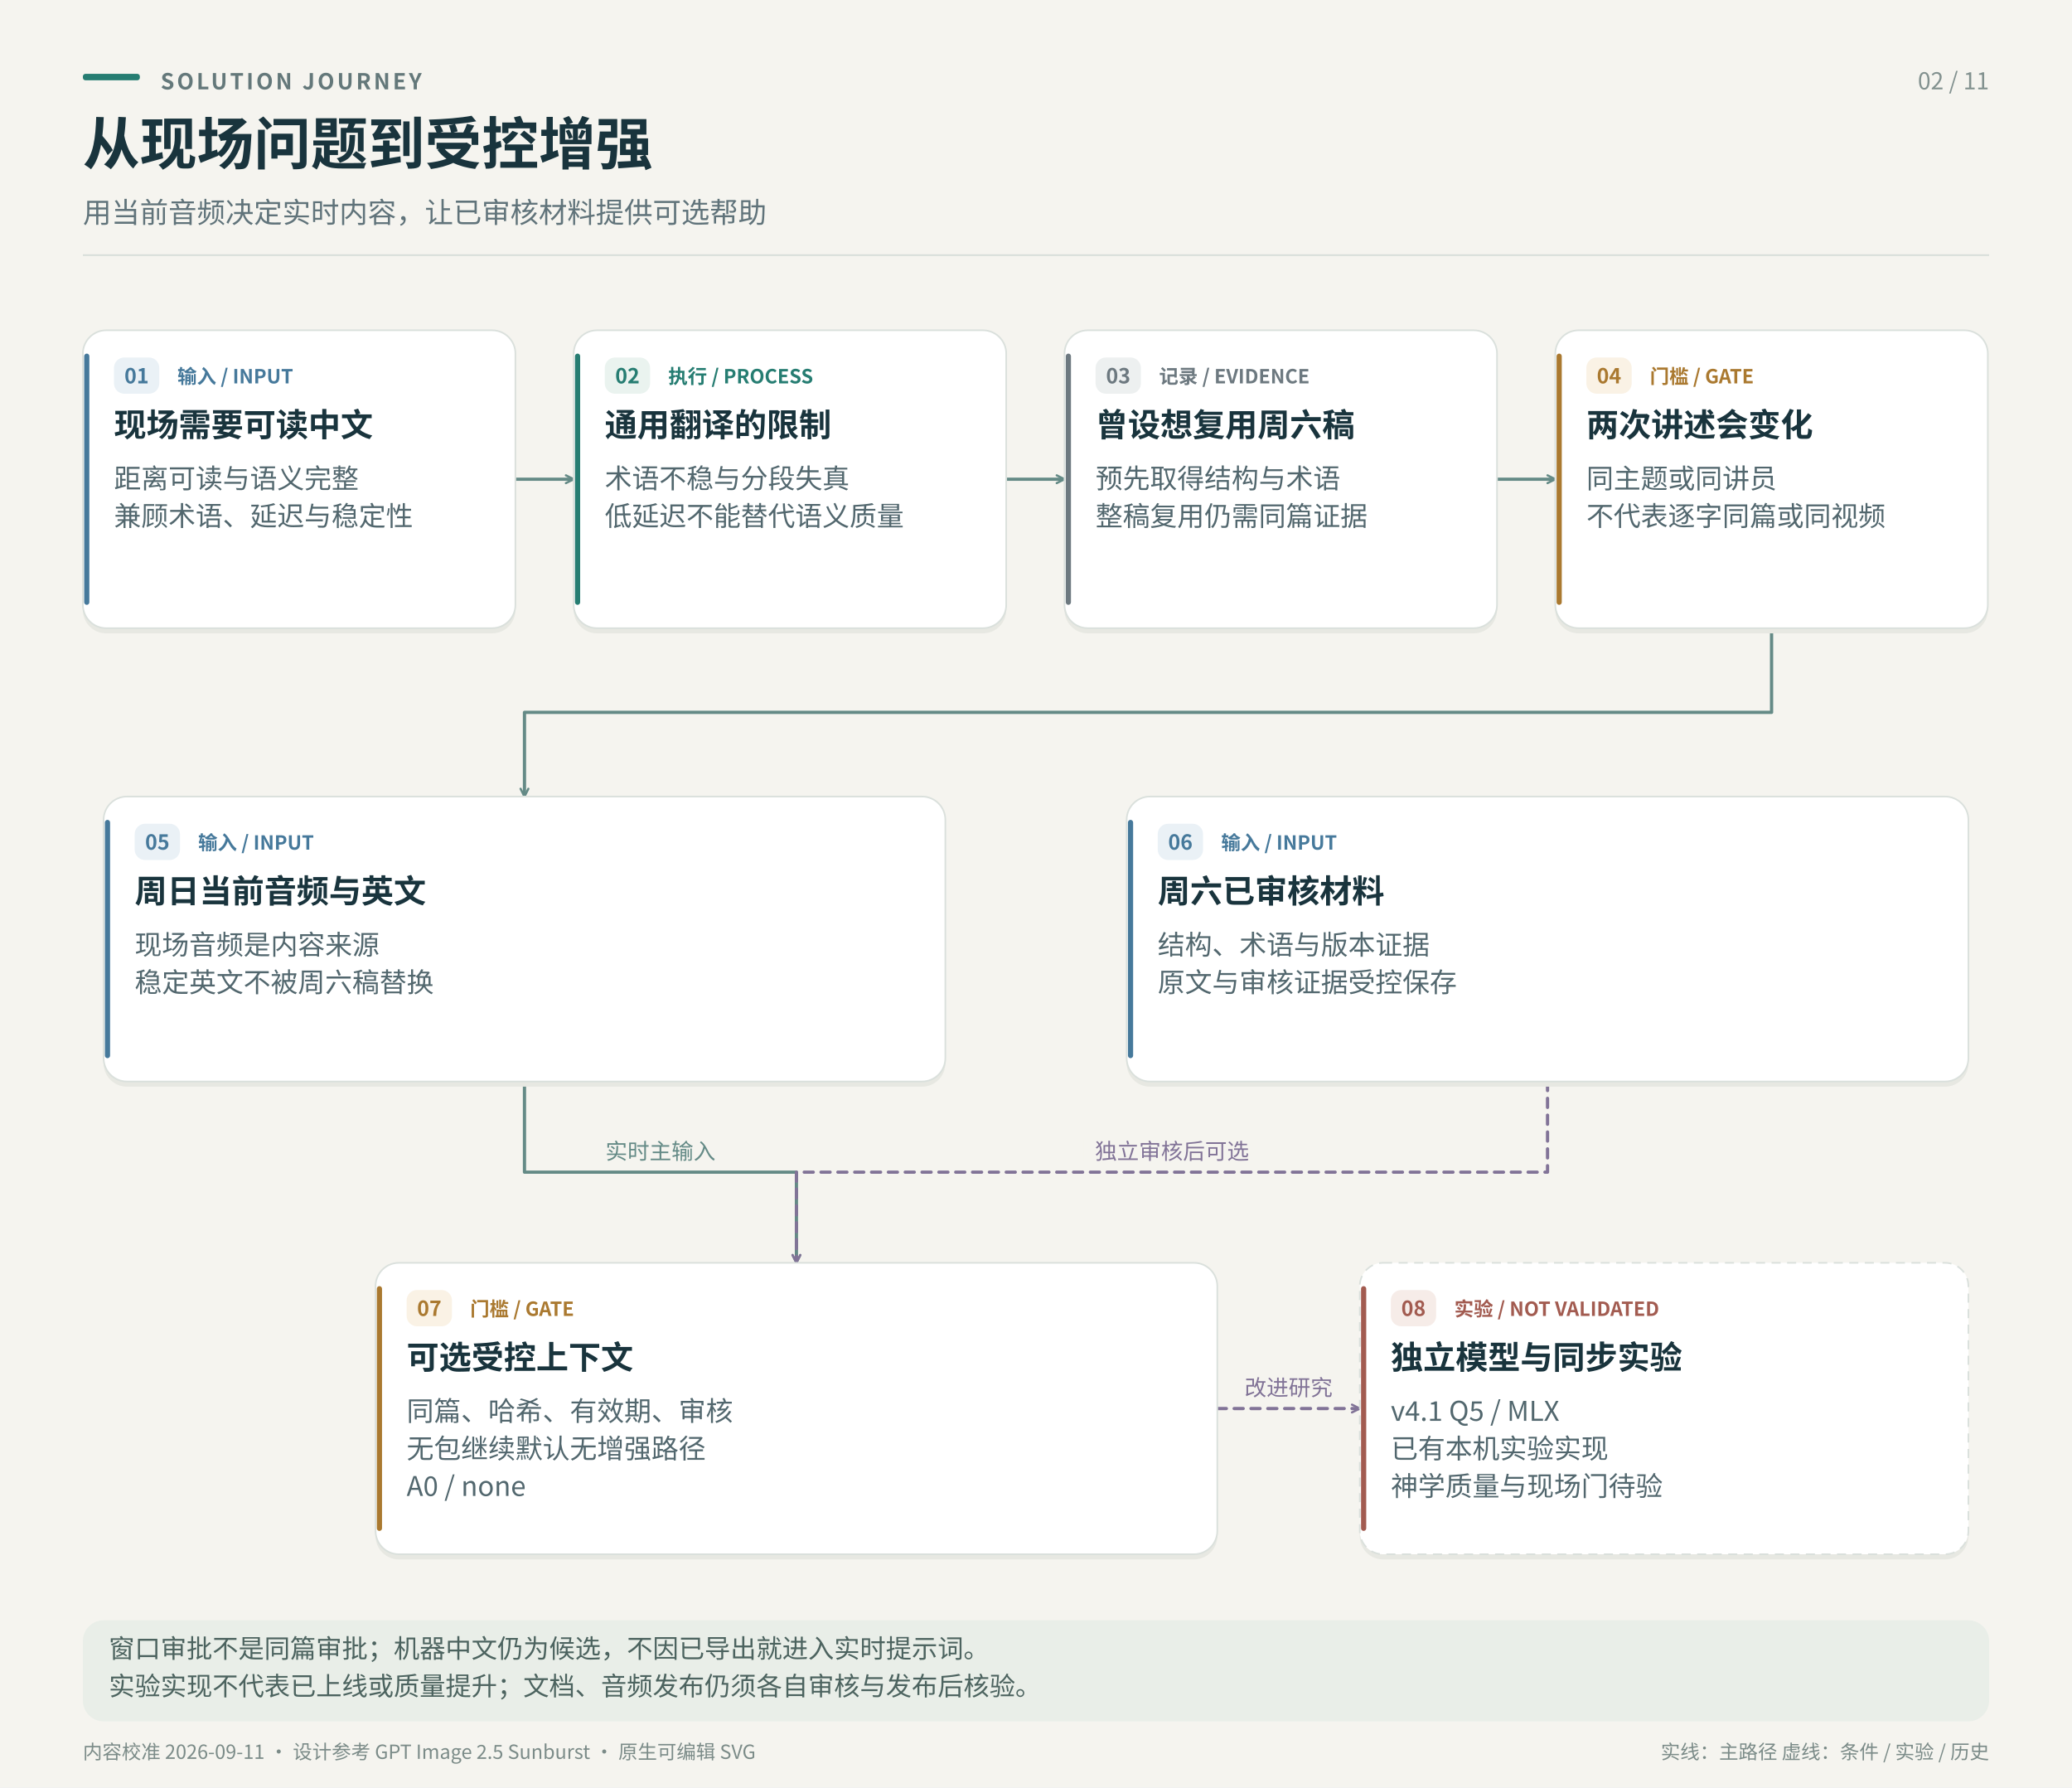
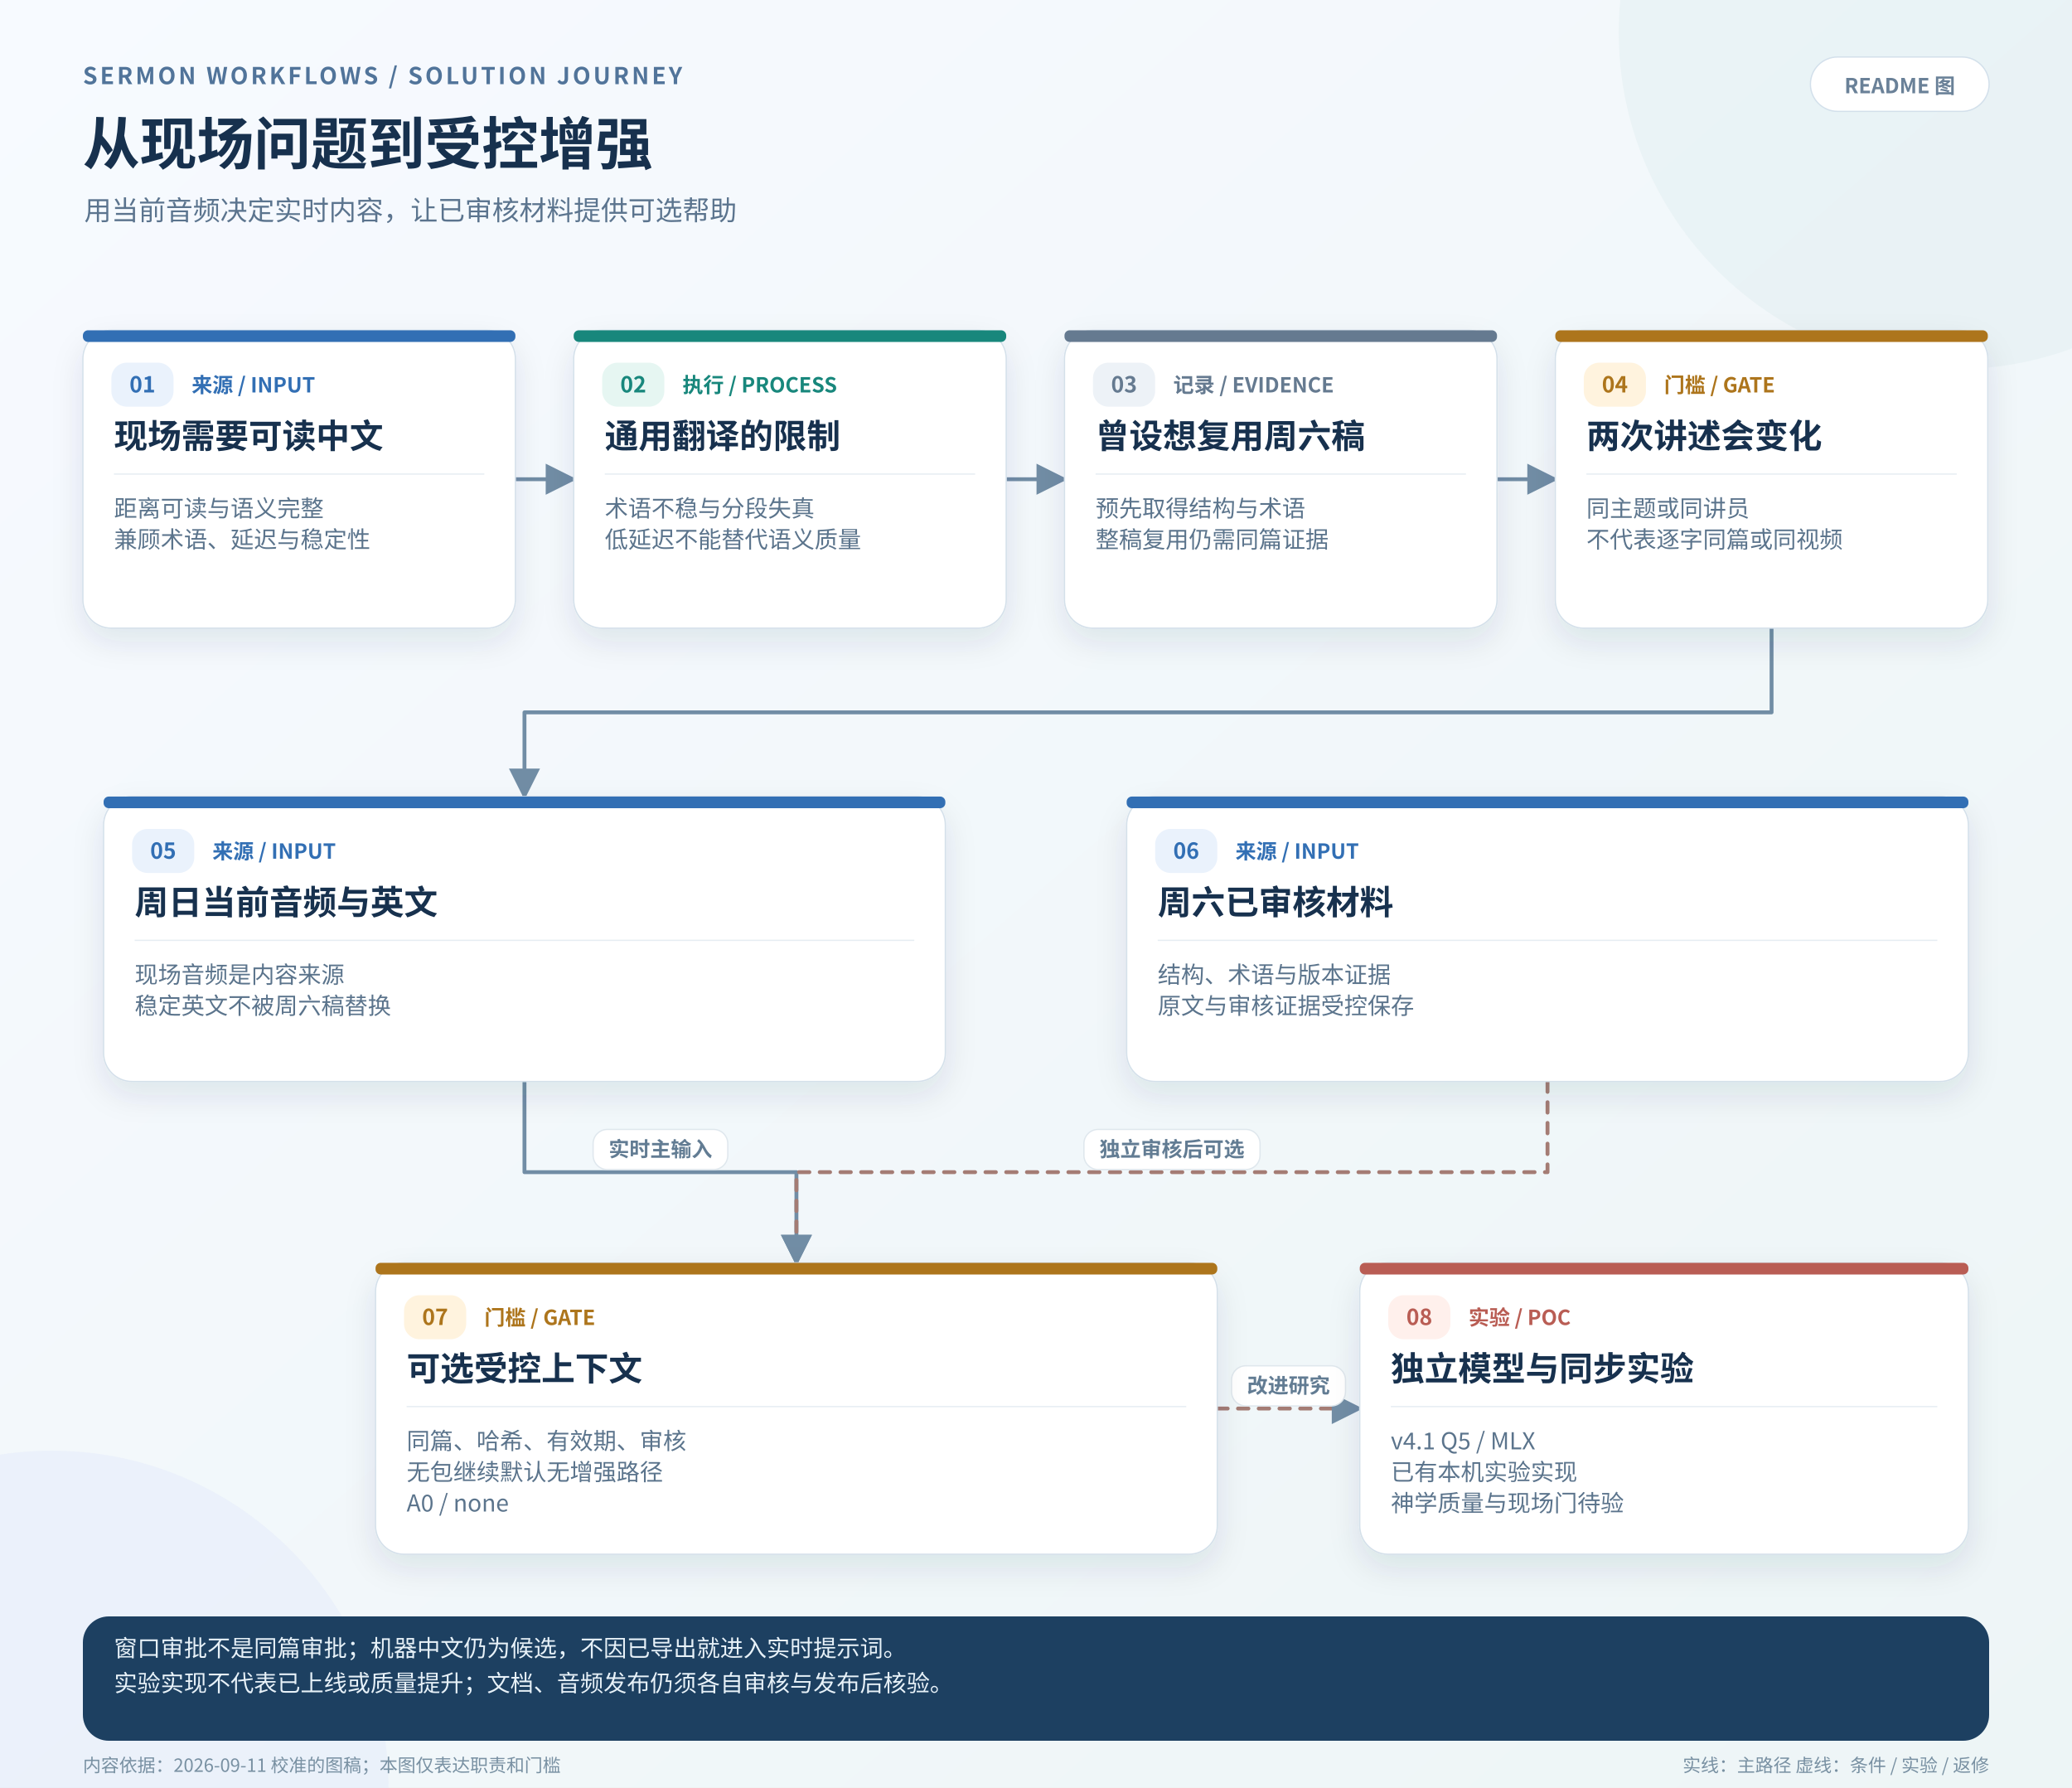
- <svg xmlns="http://www.w3.org/2000/svg" width="1600" height="1380" viewBox="0 0 1600 1380" role="img" aria-labelledby="title desc">
-   <style>text{font-family:"PingFang SC","Noto Sans CJK SC","Microsoft YaHei",Arial,sans-serif;} text{font-variant-ligatures:none}</style>
+ <svg xmlns="http://www.w3.org/2000/svg" width="1600" height="1380" viewBox="0 0 1600 1380" role="img" aria-labelledby="title description">
  <defs>
-     <marker id="arrow" markerWidth="8" markerHeight="8" refX="7" refY="4" orient="auto-start-reverse" markerUnits="userSpaceOnUse">
-       <path d="M1 1 L7 4 L1 7" fill="none" stroke="context-stroke" stroke-width="1.7" stroke-linecap="round" stroke-linejoin="round" />
+     <linearGradient id="canvas" x1="0" y1="0" x2="1" y2="1">
+       <stop offset="0" stop-color="#f7faff" />
+       <stop offset="1" stop-color="#edf5f6" />
+     </linearGradient>
+     <filter id="card-shadow" x="-15%" y="-25%" width="130%" height="155%">
+       <feDropShadow dx="0" dy="10" stdDeviation="12" flood-color="#173452" flood-opacity="0.10" />
+     </filter>
+     <marker id="arrow" viewBox="0 0 10 10" refX="9" refY="5" markerWidth="8" markerHeight="8" orient="auto">
+       <path d="M0 0 L10 5 L0 10 Z" fill="#718da5" />
    </marker>
  </defs>
-   <rect x="0" y="0" width="1600" height="1380" rx="0" fill="#F5F4EF" stroke="none" />
-   <rect x="64" y="57" width="44" height="5" rx="2" fill="#267D72" stroke="none" />
-   <text x="124" y="69" font-size="17" font-weight="600" fill="#64787A" text-anchor="start" letter-spacing="2">SOLUTION JOURNEY</text>
-   <text x="64" y="127" font-size="44" font-weight="650" fill="#19343D" text-anchor="start">从现场问题到受控增强</text>
-   <text x="64" y="172" font-size="22" font-weight="400" fill="#60737A" text-anchor="start">用当前音频决定实时内容，让已审核材料提供可选帮助</text>
-   <text x="1536" y="69" font-size="18" font-weight="500" fill="#82918F" text-anchor="end">02 / 11</text>
-   <path d="M64 197H1536" stroke="#D8DEDA" stroke-width="1.3" />
-   <path data-edge="need:limits" d="M398 370.0 L443 370.0" fill="none" stroke="#648A86" stroke-width="2.5" stroke-linecap="round" stroke-linejoin="round" stroke-dasharray="none" marker-end="url(#arrow)" />
-   <path data-edge="limits:reuse" d="M777 370.0 L822 370.0" fill="none" stroke="#648A86" stroke-width="2.5" stroke-linecap="round" stroke-linejoin="round" stroke-dasharray="none" marker-end="url(#arrow)" />
-   <path data-edge="reuse:variation" d="M1156 370.0 L1201 370.0" fill="none" stroke="#648A86" stroke-width="2.5" stroke-linecap="round" stroke-linejoin="round" stroke-dasharray="none" marker-end="url(#arrow)" />
-   <path data-edge="variation:current" d="M1368 485 L1368 550 L405 550 L405 615" fill="none" stroke="#648A86" stroke-width="2.5" stroke-linecap="round" stroke-linejoin="round" stroke-dasharray="none" marker-end="url(#arrow)" />
-   <path data-edge="current:context" d="M405.0 835 L405.0 905.0 L615.0 905.0 L615.0 975" fill="none" stroke="#648A86" stroke-width="2.5" stroke-linecap="round" stroke-linejoin="round" stroke-dasharray="none" marker-end="url(#arrow)" />
-   <rect x="458.5" y="873.0" width="103.0" height="30" rx="6" fill="#F5F4EF" stroke="none" />
-   <text x="510.0" y="895.0" font-size="17" font-weight="500" fill="#648A86" text-anchor="middle">实时主输入</text>
-   <path data-edge="reviewed:context" d="M1195.0 835 L1195.0 905.0 L615.0 905.0 L615.0 975" fill="none" stroke="#817397" stroke-width="2.5" stroke-linecap="round" stroke-linejoin="round" stroke-dasharray="7 6" marker-end="url(#arrow)" />
-   <rect x="836.5" y="873.0" width="137.0" height="30" rx="6" fill="#F5F4EF" stroke="none" />
-   <text x="905.0" y="895.0" font-size="17" font-weight="500" fill="#817397" text-anchor="middle">独立审核后可选</text>
-   <path data-edge="context:research" d="M940 1087.5 L1050 1087.5" fill="none" stroke="#817397" stroke-width="2.5" stroke-linecap="round" stroke-linejoin="round" stroke-dasharray="7 6" marker-end="url(#arrow)" />
-   <rect x="952.0" y="1055.5" width="86.0" height="30" rx="6" fill="#F5F4EF" stroke="none" />
-   <text x="995.0" y="1077.5" font-size="17" font-weight="500" fill="#817397" text-anchor="middle">改进研究</text>
+   <style>text{font-family:-apple-system,BlinkMacSystemFont,'PingFang SC','Noto Sans CJK SC','Microsoft YaHei',sans-serif;font-variant-ligatures:none}</style>
+   <rect x="0" y="0" width="1600" height="1380" rx="0" fill="url(#canvas)" stroke="none" />
+   <circle cx="1510" cy="25" r="260" fill="#dcebed" opacity="0.4" />
+   <circle cx="40" cy="1380" r="260" fill="#e2e9fa" opacity="0.45" />
+   <text x="64" y="65" font-size="18" font-weight="700" fill="#51749a" text-anchor="start" letter-spacing="2">SERMON WORKFLOWS  /  SOLUTION JOURNEY</text>
+   <text x="64" y="127" font-size="44" font-weight="750" fill="#17314e" text-anchor="start">从现场问题到受控增强</text>
+   <text x="65" y="170" font-size="21" font-weight="400" fill="#5b748e" text-anchor="start">用当前音频决定实时内容，让已审核材料提供可选帮助</text>
+   <rect x="1398" y="44" width="138" height="42" rx="21" fill="#ffffff" stroke="#d3e0eb" />
+   <text x="1467" y="72" font-size="16" font-weight="650" fill="#6a8198" text-anchor="middle">README 图</text>
+   <path data-edge="need:limits" d="M398 370.0 L443 370.0" fill="none" stroke="#718da5" stroke-width="3" stroke-linecap="round" stroke-linejoin="round" stroke-dasharray="none" marker-end="url(#arrow)" />
+   <path data-edge="limits:reuse" d="M777 370.0 L822 370.0" fill="none" stroke="#718da5" stroke-width="3" stroke-linecap="round" stroke-linejoin="round" stroke-dasharray="none" marker-end="url(#arrow)" />
+   <path data-edge="reuse:variation" d="M1156 370.0 L1201 370.0" fill="none" stroke="#718da5" stroke-width="3" stroke-linecap="round" stroke-linejoin="round" stroke-dasharray="none" marker-end="url(#arrow)" />
+   <path data-edge="variation:current" d="M1368 485 L1368 550 L405 550 L405 615" fill="none" stroke="#718da5" stroke-width="3" stroke-linecap="round" stroke-linejoin="round" stroke-dasharray="none" marker-end="url(#arrow)" />
+   <path data-edge="current:context" d="M405.0 835 L405.0 905.0 L615.0 905.0 L615.0 975" fill="none" stroke="#718da5" stroke-width="3" stroke-linecap="round" stroke-linejoin="round" stroke-dasharray="none" marker-end="url(#arrow)" />
+   <rect x="458.0" y="872.0" width="104" height="31" rx="11" fill="#ffffff" stroke="#dfe7ed" />
+   <text x="510.0" y="893.0" font-size="16" font-weight="650" fill="#627c93" text-anchor="middle">实时主输入</text>
+   <path data-edge="reviewed:context" d="M1195.0 835 L1195.0 905.0 L615.0 905.0 L615.0 975" fill="none" stroke="#a47c74" stroke-width="3" stroke-linecap="round" stroke-linejoin="round" stroke-dasharray="8 8" marker-end="url(#arrow)" />
+   <rect x="837.0" y="872.0" width="136" height="31" rx="11" fill="#ffffff" stroke="#dfe7ed" />
+   <text x="905.0" y="893.0" font-size="16" font-weight="650" fill="#627c93" text-anchor="middle">独立审核后可选</text>
+   <path data-edge="context:research" d="M940 1087.5 L1050 1087.5" fill="none" stroke="#a47c74" stroke-width="3" stroke-linecap="round" stroke-linejoin="round" stroke-dasharray="8 8" marker-end="url(#arrow)" />
+   <rect x="951.0" y="1054.5" width="88" height="31" rx="11" fill="#ffffff" stroke="#dfe7ed" />
+   <text x="995.0" y="1075.5" font-size="16" font-weight="650" fill="#627c93" text-anchor="middle">改进研究</text>
  <g id="node-need" data-node="need">
-     <rect x="64" y="259" width="334" height="230" rx="18" fill="#E7E8E2" stroke="none" />
-     <rect x="64" y="255" width="334" height="230" rx="18" fill="#FFFFFF" stroke="#DAE0DC" stroke-width="1.25" stroke-dasharray="none" />
-     <rect x="65" y="273" width="4" height="194" rx="2" fill="#46799B" stroke="none" />
-     <rect x="88" y="276" width="35" height="28" rx="8" fill="#EAF1F6" stroke="none" />
-     <text x="105.5" y="296" font-size="16" font-weight="700" fill="#46799B" text-anchor="middle" data-box="88,276,35,28">01</text>
-     <text x="137" y="296" font-size="15" font-weight="600" fill="#46799B" text-anchor="start" data-box="132,273,246,35">输入 / INPUT</text>
-     <text x="88" y="337" font-size="25" font-weight="650" fill="#19343D" text-anchor="start" data-box="84,310,294,162">现场需要可读中文</text>
-     <text x="88" y="377" font-size="21" font-weight="400" fill="#52676E" text-anchor="start" data-box="84,310,294,162">距离可读与语义完整</text>
-     <text x="88" y="406" font-size="21" font-weight="400" fill="#52676E" text-anchor="start" data-box="84,310,294,162">兼顾术语、延迟与稳定性</text>
+     <rect x="64" y="255" width="334" height="230" rx="22" fill="#ffffff" stroke="#d4e0ea" filter="url(#card-shadow)" />
+     <rect x="64" y="255" width="334" height="9" rx="4" fill="#326fb4" stroke="none" />
+     <rect x="86" y="280" width="48" height="34" rx="12" fill="#eaf2fc" stroke="none" />
+     <text x="110" y="303" font-size="17" font-weight="750" fill="#326fb4" text-anchor="middle">01</text>
+     <text x="148" y="303" font-size="16" font-weight="700" fill="#326fb4" text-anchor="start">来源 / INPUT</text>
+     <text x="88" y="346" font-size="26" font-weight="700" fill="#17314e" text-anchor="start">现场需要可读中文</text>
+     <path d="M88 366H374" stroke="#e6edf3" />
+     <text x="88" y="399" font-size="18" font-weight="400" fill="#5b748c" text-anchor="start">距离可读与语义完整</text>
+     <text x="88" y="423" font-size="18" font-weight="400" fill="#5b748c" text-anchor="start">兼顾术语、延迟与稳定性</text>
  </g>
  <g id="node-limits" data-node="limits">
-     <rect x="443" y="259" width="334" height="230" rx="18" fill="#E7E8E2" stroke="none" />
-     <rect x="443" y="255" width="334" height="230" rx="18" fill="#FFFFFF" stroke="#DAE0DC" stroke-width="1.25" stroke-dasharray="none" />
-     <rect x="444" y="273" width="4" height="194" rx="2" fill="#267D72" stroke="none" />
-     <rect x="467" y="276" width="35" height="28" rx="8" fill="#EAF3EF" stroke="none" />
-     <text x="484.5" y="296" font-size="16" font-weight="700" fill="#267D72" text-anchor="middle" data-box="467,276,35,28">02</text>
-     <text x="516" y="296" font-size="15" font-weight="600" fill="#267D72" text-anchor="start" data-box="511,273,246,35">执行 / PROCESS</text>
-     <text x="467" y="337" font-size="25" font-weight="650" fill="#19343D" text-anchor="start" data-box="463,310,294,162">通用翻译的限制</text>
-     <text x="467" y="377" font-size="21" font-weight="400" fill="#52676E" text-anchor="start" data-box="463,310,294,162">术语不稳与分段失真</text>
-     <text x="467" y="406" font-size="21" font-weight="400" fill="#52676E" text-anchor="start" data-box="463,310,294,162">低延迟不能替代语义质量</text>
+     <rect x="443" y="255" width="334" height="230" rx="22" fill="#ffffff" stroke="#d4e0ea" filter="url(#card-shadow)" />
+     <rect x="443" y="255" width="334" height="9" rx="4" fill="#18877c" stroke="none" />
+     <rect x="465" y="280" width="48" height="34" rx="12" fill="#e6f6f2" stroke="none" />
+     <text x="489" y="303" font-size="17" font-weight="750" fill="#18877c" text-anchor="middle">02</text>
+     <text x="527" y="303" font-size="16" font-weight="700" fill="#18877c" text-anchor="start">执行 / PROCESS</text>
+     <text x="467" y="346" font-size="26" font-weight="700" fill="#17314e" text-anchor="start">通用翻译的限制</text>
+     <path d="M467 366H753" stroke="#e6edf3" />
+     <text x="467" y="399" font-size="18" font-weight="400" fill="#5b748c" text-anchor="start">术语不稳与分段失真</text>
+     <text x="467" y="423" font-size="18" font-weight="400" fill="#5b748c" text-anchor="start">低延迟不能替代语义质量</text>
  </g>
  <g id="node-reuse" data-node="reuse">
-     <rect x="822" y="259" width="334" height="230" rx="18" fill="#E7E8E2" stroke="none" />
-     <rect x="822" y="255" width="334" height="230" rx="18" fill="#FFFFFF" stroke="#DAE0DC" stroke-width="1.25" stroke-dasharray="none" />
-     <rect x="823" y="273" width="4" height="194" rx="2" fill="#6D7980" stroke="none" />
-     <rect x="846" y="276" width="35" height="28" rx="8" fill="#EDF0F0" stroke="none" />
-     <text x="863.5" y="296" font-size="16" font-weight="700" fill="#6D7980" text-anchor="middle" data-box="846,276,35,28">03</text>
-     <text x="895" y="296" font-size="15" font-weight="600" fill="#6D7980" text-anchor="start" data-box="890,273,246,35">记录 / EVIDENCE</text>
-     <text x="846" y="337" font-size="25" font-weight="650" fill="#19343D" text-anchor="start" data-box="842,310,294,162">曾设想复用周六稿</text>
-     <text x="846" y="377" font-size="21" font-weight="400" fill="#52676E" text-anchor="start" data-box="842,310,294,162">预先取得结构与术语</text>
-     <text x="846" y="406" font-size="21" font-weight="400" fill="#52676E" text-anchor="start" data-box="842,310,294,162">整稿复用仍需同篇证据</text>
+     <rect x="822" y="255" width="334" height="230" rx="22" fill="#ffffff" stroke="#d4e0ea" filter="url(#card-shadow)" />
+     <rect x="822" y="255" width="334" height="9" rx="4" fill="#657a90" stroke="none" />
+     <rect x="844" y="280" width="48" height="34" rx="12" fill="#edf2f7" stroke="none" />
+     <text x="868" y="303" font-size="17" font-weight="750" fill="#657a90" text-anchor="middle">03</text>
+     <text x="906" y="303" font-size="16" font-weight="700" fill="#657a90" text-anchor="start">记录 / EVIDENCE</text>
+     <text x="846" y="346" font-size="26" font-weight="700" fill="#17314e" text-anchor="start">曾设想复用周六稿</text>
+     <path d="M846 366H1132" stroke="#e6edf3" />
+     <text x="846" y="399" font-size="18" font-weight="400" fill="#5b748c" text-anchor="start">预先取得结构与术语</text>
+     <text x="846" y="423" font-size="18" font-weight="400" fill="#5b748c" text-anchor="start">整稿复用仍需同篇证据</text>
  </g>
  <g id="node-variation" data-node="variation">
-     <rect x="1201" y="259" width="334" height="230" rx="18" fill="#E7E8E2" stroke="none" />
-     <rect x="1201" y="255" width="334" height="230" rx="18" fill="#FFFFFF" stroke="#DAE0DC" stroke-width="1.25" stroke-dasharray="none" />
-     <rect x="1202" y="273" width="4" height="194" rx="2" fill="#AA7930" stroke="none" />
-     <rect x="1225" y="276" width="35" height="28" rx="8" fill="#FAF2E5" stroke="none" />
-     <text x="1242.5" y="296" font-size="16" font-weight="700" fill="#AA7930" text-anchor="middle" data-box="1225,276,35,28">04</text>
-     <text x="1274" y="296" font-size="15" font-weight="600" fill="#AA7930" text-anchor="start" data-box="1269,273,246,35">门槛 / GATE</text>
-     <text x="1225" y="337" font-size="25" font-weight="650" fill="#19343D" text-anchor="start" data-box="1221,310,294,162">两次讲述会变化</text>
-     <text x="1225" y="377" font-size="21" font-weight="400" fill="#52676E" text-anchor="start" data-box="1221,310,294,162">同主题或同讲员</text>
-     <text x="1225" y="406" font-size="21" font-weight="400" fill="#52676E" text-anchor="start" data-box="1221,310,294,162">不代表逐字同篇或同视频</text>
+     <rect x="1201" y="255" width="334" height="230" rx="22" fill="#ffffff" stroke="#d4e0ea" filter="url(#card-shadow)" />
+     <rect x="1201" y="255" width="334" height="9" rx="4" fill="#ad751c" stroke="none" />
+     <rect x="1223" y="280" width="48" height="34" rx="12" fill="#fff3de" stroke="none" />
+     <text x="1247" y="303" font-size="17" font-weight="750" fill="#ad751c" text-anchor="middle">04</text>
+     <text x="1285" y="303" font-size="16" font-weight="700" fill="#ad751c" text-anchor="start">门槛 / GATE</text>
+     <text x="1225" y="346" font-size="26" font-weight="700" fill="#17314e" text-anchor="start">两次讲述会变化</text>
+     <path d="M1225 366H1511" stroke="#e6edf3" />
+     <text x="1225" y="399" font-size="18" font-weight="400" fill="#5b748c" text-anchor="start">同主题或同讲员</text>
+     <text x="1225" y="423" font-size="18" font-weight="400" fill="#5b748c" text-anchor="start">不代表逐字同篇或同视频</text>
  </g>
  <g id="node-current" data-node="current">
-     <rect x="80" y="619" width="650" height="220" rx="18" fill="#E7E8E2" stroke="none" />
-     <rect x="80" y="615" width="650" height="220" rx="18" fill="#FFFFFF" stroke="#DAE0DC" stroke-width="1.25" stroke-dasharray="none" />
-     <rect x="81" y="633" width="4" height="184" rx="2" fill="#46799B" stroke="none" />
-     <rect x="104" y="636" width="35" height="28" rx="8" fill="#EAF1F6" stroke="none" />
-     <text x="121.5" y="656" font-size="16" font-weight="700" fill="#46799B" text-anchor="middle" data-box="104,636,35,28">05</text>
-     <text x="153" y="656" font-size="15" font-weight="600" fill="#46799B" text-anchor="start" data-box="148,633,562,35">输入 / INPUT</text>
-     <text x="104" y="697" font-size="25" font-weight="650" fill="#19343D" text-anchor="start" data-box="100,670,610,152">周日当前音频与英文</text>
-     <text x="104" y="737" font-size="21" font-weight="400" fill="#52676E" text-anchor="start" data-box="100,670,610,152">现场音频是内容来源</text>
-     <text x="104" y="766" font-size="21" font-weight="400" fill="#52676E" text-anchor="start" data-box="100,670,610,152">稳定英文不被周六稿替换</text>
+     <rect x="80" y="615" width="650" height="220" rx="22" fill="#ffffff" stroke="#d4e0ea" filter="url(#card-shadow)" />
+     <rect x="80" y="615" width="650" height="9" rx="4" fill="#326fb4" stroke="none" />
+     <rect x="102" y="640" width="48" height="34" rx="12" fill="#eaf2fc" stroke="none" />
+     <text x="126" y="663" font-size="17" font-weight="750" fill="#326fb4" text-anchor="middle">05</text>
+     <text x="164" y="663" font-size="16" font-weight="700" fill="#326fb4" text-anchor="start">来源 / INPUT</text>
+     <text x="104" y="706" font-size="26" font-weight="700" fill="#17314e" text-anchor="start">周日当前音频与英文</text>
+     <path d="M104 726H706" stroke="#e6edf3" />
+     <text x="104" y="759" font-size="18" font-weight="400" fill="#5b748c" text-anchor="start">现场音频是内容来源</text>
+     <text x="104" y="783" font-size="18" font-weight="400" fill="#5b748c" text-anchor="start">稳定英文不被周六稿替换</text>
  </g>
  <g id="node-reviewed" data-node="reviewed">
-     <rect x="870" y="619" width="650" height="220" rx="18" fill="#E7E8E2" stroke="none" />
-     <rect x="870" y="615" width="650" height="220" rx="18" fill="#FFFFFF" stroke="#DAE0DC" stroke-width="1.25" stroke-dasharray="none" />
-     <rect x="871" y="633" width="4" height="184" rx="2" fill="#46799B" stroke="none" />
-     <rect x="894" y="636" width="35" height="28" rx="8" fill="#EAF1F6" stroke="none" />
-     <text x="911.5" y="656" font-size="16" font-weight="700" fill="#46799B" text-anchor="middle" data-box="894,636,35,28">06</text>
-     <text x="943" y="656" font-size="15" font-weight="600" fill="#46799B" text-anchor="start" data-box="938,633,562,35">输入 / INPUT</text>
-     <text x="894" y="697" font-size="25" font-weight="650" fill="#19343D" text-anchor="start" data-box="890,670,610,152">周六已审核材料</text>
-     <text x="894" y="737" font-size="21" font-weight="400" fill="#52676E" text-anchor="start" data-box="890,670,610,152">结构、术语与版本证据</text>
-     <text x="894" y="766" font-size="21" font-weight="400" fill="#52676E" text-anchor="start" data-box="890,670,610,152">原文与审核证据受控保存</text>
+     <rect x="870" y="615" width="650" height="220" rx="22" fill="#ffffff" stroke="#d4e0ea" filter="url(#card-shadow)" />
+     <rect x="870" y="615" width="650" height="9" rx="4" fill="#326fb4" stroke="none" />
+     <rect x="892" y="640" width="48" height="34" rx="12" fill="#eaf2fc" stroke="none" />
+     <text x="916" y="663" font-size="17" font-weight="750" fill="#326fb4" text-anchor="middle">06</text>
+     <text x="954" y="663" font-size="16" font-weight="700" fill="#326fb4" text-anchor="start">来源 / INPUT</text>
+     <text x="894" y="706" font-size="26" font-weight="700" fill="#17314e" text-anchor="start">周六已审核材料</text>
+     <path d="M894 726H1496" stroke="#e6edf3" />
+     <text x="894" y="759" font-size="18" font-weight="400" fill="#5b748c" text-anchor="start">结构、术语与版本证据</text>
+     <text x="894" y="783" font-size="18" font-weight="400" fill="#5b748c" text-anchor="start">原文与审核证据受控保存</text>
  </g>
  <g id="node-context" data-node="context">
-     <rect x="290" y="979" width="650" height="225" rx="18" fill="#E7E8E2" stroke="none" />
-     <rect x="290" y="975" width="650" height="225" rx="18" fill="#FFFFFF" stroke="#DAE0DC" stroke-width="1.25" stroke-dasharray="none" />
-     <rect x="291" y="993" width="4" height="189" rx="2" fill="#AA7930" stroke="none" />
-     <rect x="314" y="996" width="35" height="28" rx="8" fill="#FAF2E5" stroke="none" />
-     <text x="331.5" y="1016" font-size="16" font-weight="700" fill="#AA7930" text-anchor="middle" data-box="314,996,35,28">07</text>
-     <text x="363" y="1016" font-size="15" font-weight="600" fill="#AA7930" text-anchor="start" data-box="358,993,562,35">门槛 / GATE</text>
-     <text x="314" y="1057" font-size="25" font-weight="650" fill="#19343D" text-anchor="start" data-box="310,1030,610,157">可选受控上下文</text>
-     <text x="314" y="1097" font-size="21" font-weight="400" fill="#52676E" text-anchor="start" data-box="310,1030,610,157">同篇、哈希、有效期、审核</text>
-     <text x="314" y="1126" font-size="21" font-weight="400" fill="#52676E" text-anchor="start" data-box="310,1030,610,157">无包继续默认无增强路径</text>
-     <text x="314" y="1155" font-size="21" font-weight="400" fill="#52676E" text-anchor="start" data-box="310,1030,610,157">A0 / none</text>
+     <rect x="290" y="975" width="650" height="225" rx="22" fill="#ffffff" stroke="#d4e0ea" filter="url(#card-shadow)" />
+     <rect x="290" y="975" width="650" height="9" rx="4" fill="#ad751c" stroke="none" />
+     <rect x="312" y="1000" width="48" height="34" rx="12" fill="#fff3de" stroke="none" />
+     <text x="336" y="1023" font-size="17" font-weight="750" fill="#ad751c" text-anchor="middle">07</text>
+     <text x="374" y="1023" font-size="16" font-weight="700" fill="#ad751c" text-anchor="start">门槛 / GATE</text>
+     <text x="314" y="1066" font-size="26" font-weight="700" fill="#17314e" text-anchor="start">可选受控上下文</text>
+     <path d="M314 1086H916" stroke="#e6edf3" />
+     <text x="314" y="1119" font-size="18" font-weight="400" fill="#5b748c" text-anchor="start">同篇、哈希、有效期、审核</text>
+     <text x="314" y="1143" font-size="18" font-weight="400" fill="#5b748c" text-anchor="start">无包继续默认无增强路径</text>
+     <text x="314" y="1167" font-size="18" font-weight="400" fill="#5b748c" text-anchor="start">A0 / none</text>
  </g>
  <g id="node-research" data-node="research">
-     <rect x="1050" y="979" width="470" height="225" rx="18" fill="#E7E8E2" stroke="none" />
-     <rect x="1050" y="975" width="470" height="225" rx="18" fill="#FFFFFF" stroke="#DAE0DC" stroke-width="1.25" stroke-dasharray="7 5" />
-     <rect x="1051" y="993" width="4" height="189" rx="2" fill="#A25B50" stroke="none" />
-     <rect x="1074" y="996" width="35" height="28" rx="8" fill="#F6ECE8" stroke="none" />
-     <text x="1091.5" y="1016" font-size="16" font-weight="700" fill="#A25B50" text-anchor="middle" data-box="1074,996,35,28">08</text>
-     <text x="1123" y="1016" font-size="15" font-weight="600" fill="#A25B50" text-anchor="start" data-box="1118,993,382,35">实验 / NOT VALIDATED</text>
-     <text x="1074" y="1057" font-size="25" font-weight="650" fill="#19343D" text-anchor="start" data-box="1070,1030,430,157">独立模型与同步实验</text>
-     <text x="1074" y="1097" font-size="21" font-weight="400" fill="#52676E" text-anchor="start" data-box="1070,1030,430,157">v4.1 Q5 / MLX</text>
-     <text x="1074" y="1126" font-size="21" font-weight="400" fill="#52676E" text-anchor="start" data-box="1070,1030,430,157">已有本机实验实现</text>
-     <text x="1074" y="1155" font-size="21" font-weight="400" fill="#52676E" text-anchor="start" data-box="1070,1030,430,157">神学质量与现场门待验</text>
+     <rect x="1050" y="975" width="470" height="225" rx="22" fill="#ffffff" stroke="#d4e0ea" filter="url(#card-shadow)" />
+     <rect x="1050" y="975" width="470" height="9" rx="4" fill="#b95d54" stroke="none" />
+     <rect x="1072" y="1000" width="48" height="34" rx="12" fill="#fff0ec" stroke="none" />
+     <text x="1096" y="1023" font-size="17" font-weight="750" fill="#b95d54" text-anchor="middle">08</text>
+     <text x="1134" y="1023" font-size="16" font-weight="700" fill="#b95d54" text-anchor="start">实验 / POC</text>
+     <text x="1074" y="1066" font-size="26" font-weight="700" fill="#17314e" text-anchor="start">独立模型与同步实验</text>
+     <path d="M1074 1086H1496" stroke="#e6edf3" />
+     <text x="1074" y="1119" font-size="18" font-weight="400" fill="#5b748c" text-anchor="start">v4.1 Q5 / MLX</text>
+     <text x="1074" y="1143" font-size="18" font-weight="400" fill="#5b748c" text-anchor="start">已有本机实验实现</text>
+     <text x="1074" y="1167" font-size="18" font-weight="400" fill="#5b748c" text-anchor="start">神学质量与现场门待验</text>
  </g>
-   <rect x="64" y="1251" width="1472" height="78" rx="16" fill="#E9EEE8" stroke="none" />
-   <text x="84" y="1280" font-size="20" font-weight="400" fill="#4C635F" text-anchor="start">窗口审批不是同篇审批；机器中文仍为候选，不因已导出就进入实时提示词。</text>
-   <text x="84" y="1309" font-size="20" font-weight="400" fill="#4C635F" text-anchor="start">实验实现不代表已上线或质量提升；文档、音频发布仍须各自审核与发布后核验。</text>
-   <text x="64" y="1358" font-size="15" font-weight="400" fill="#7B8B88" text-anchor="start">内容校准 2026-09-11 · 设计参考 GPT Image 2.5 Sunburst · 原生可编辑 SVG</text>
-   <text x="1536" y="1358" font-size="15" font-weight="400" fill="#7B8B88" text-anchor="end">实线：主路径   虚线：条件 / 实验 / 历史</text>
+   <rect x="64" y="1248" width="1472" height="96" rx="20" fill="#1d4061" stroke="none" />
+   <text x="88" y="1279" font-size="18" font-weight="500" fill="#e7f1f8" text-anchor="start">窗口审批不是同篇审批；机器中文仍为候选，不因已导出就进入实时提示词。</text>
+   <text x="88" y="1306" font-size="18" font-weight="500" fill="#e7f1f8" text-anchor="start">实验实现不代表已上线或质量提升；文档、音频发布仍须各自审核与发布后核验。</text>
+   <text x="64" y="1368" font-size="14" font-weight="400" fill="#7890a2" text-anchor="start">内容依据：2026-09-11 校准的图稿；本图仅表达职责和门槛</text>
+   <text x="1536" y="1368" font-size="14" font-weight="400" fill="#7890a2" text-anchor="end">实线：主路径    虚线：条件 / 实验 / 返修</text>
</svg>
